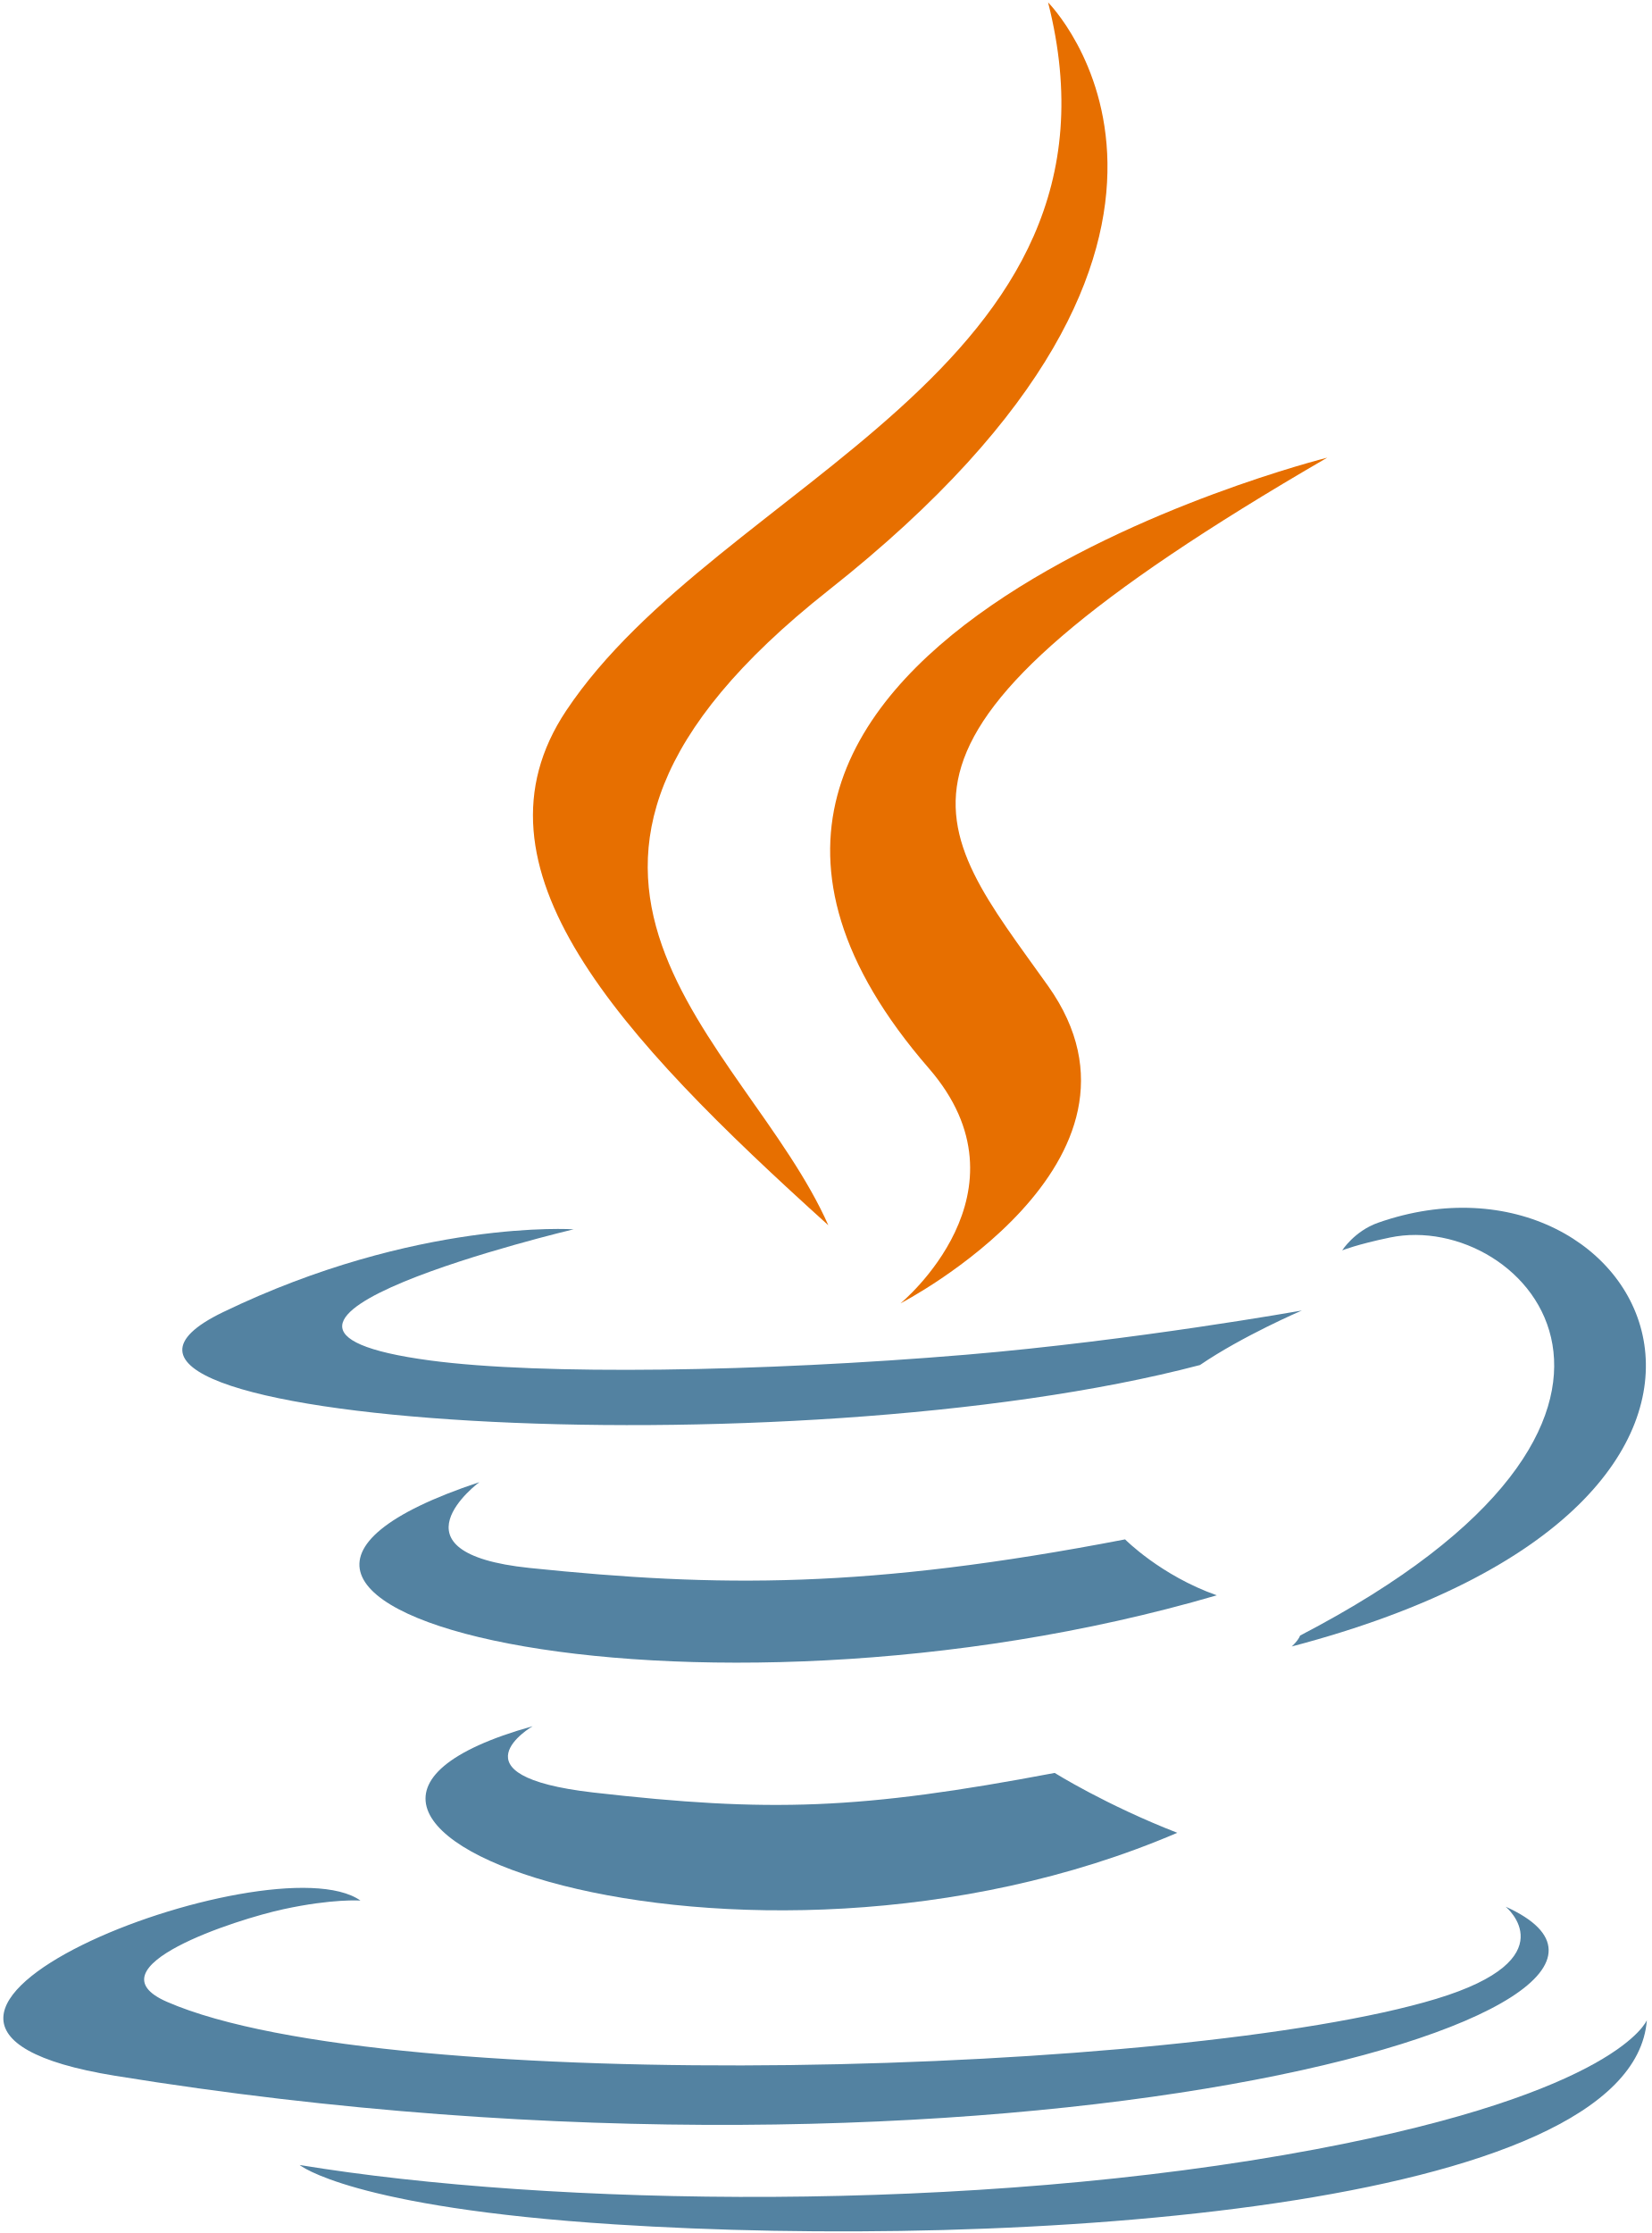
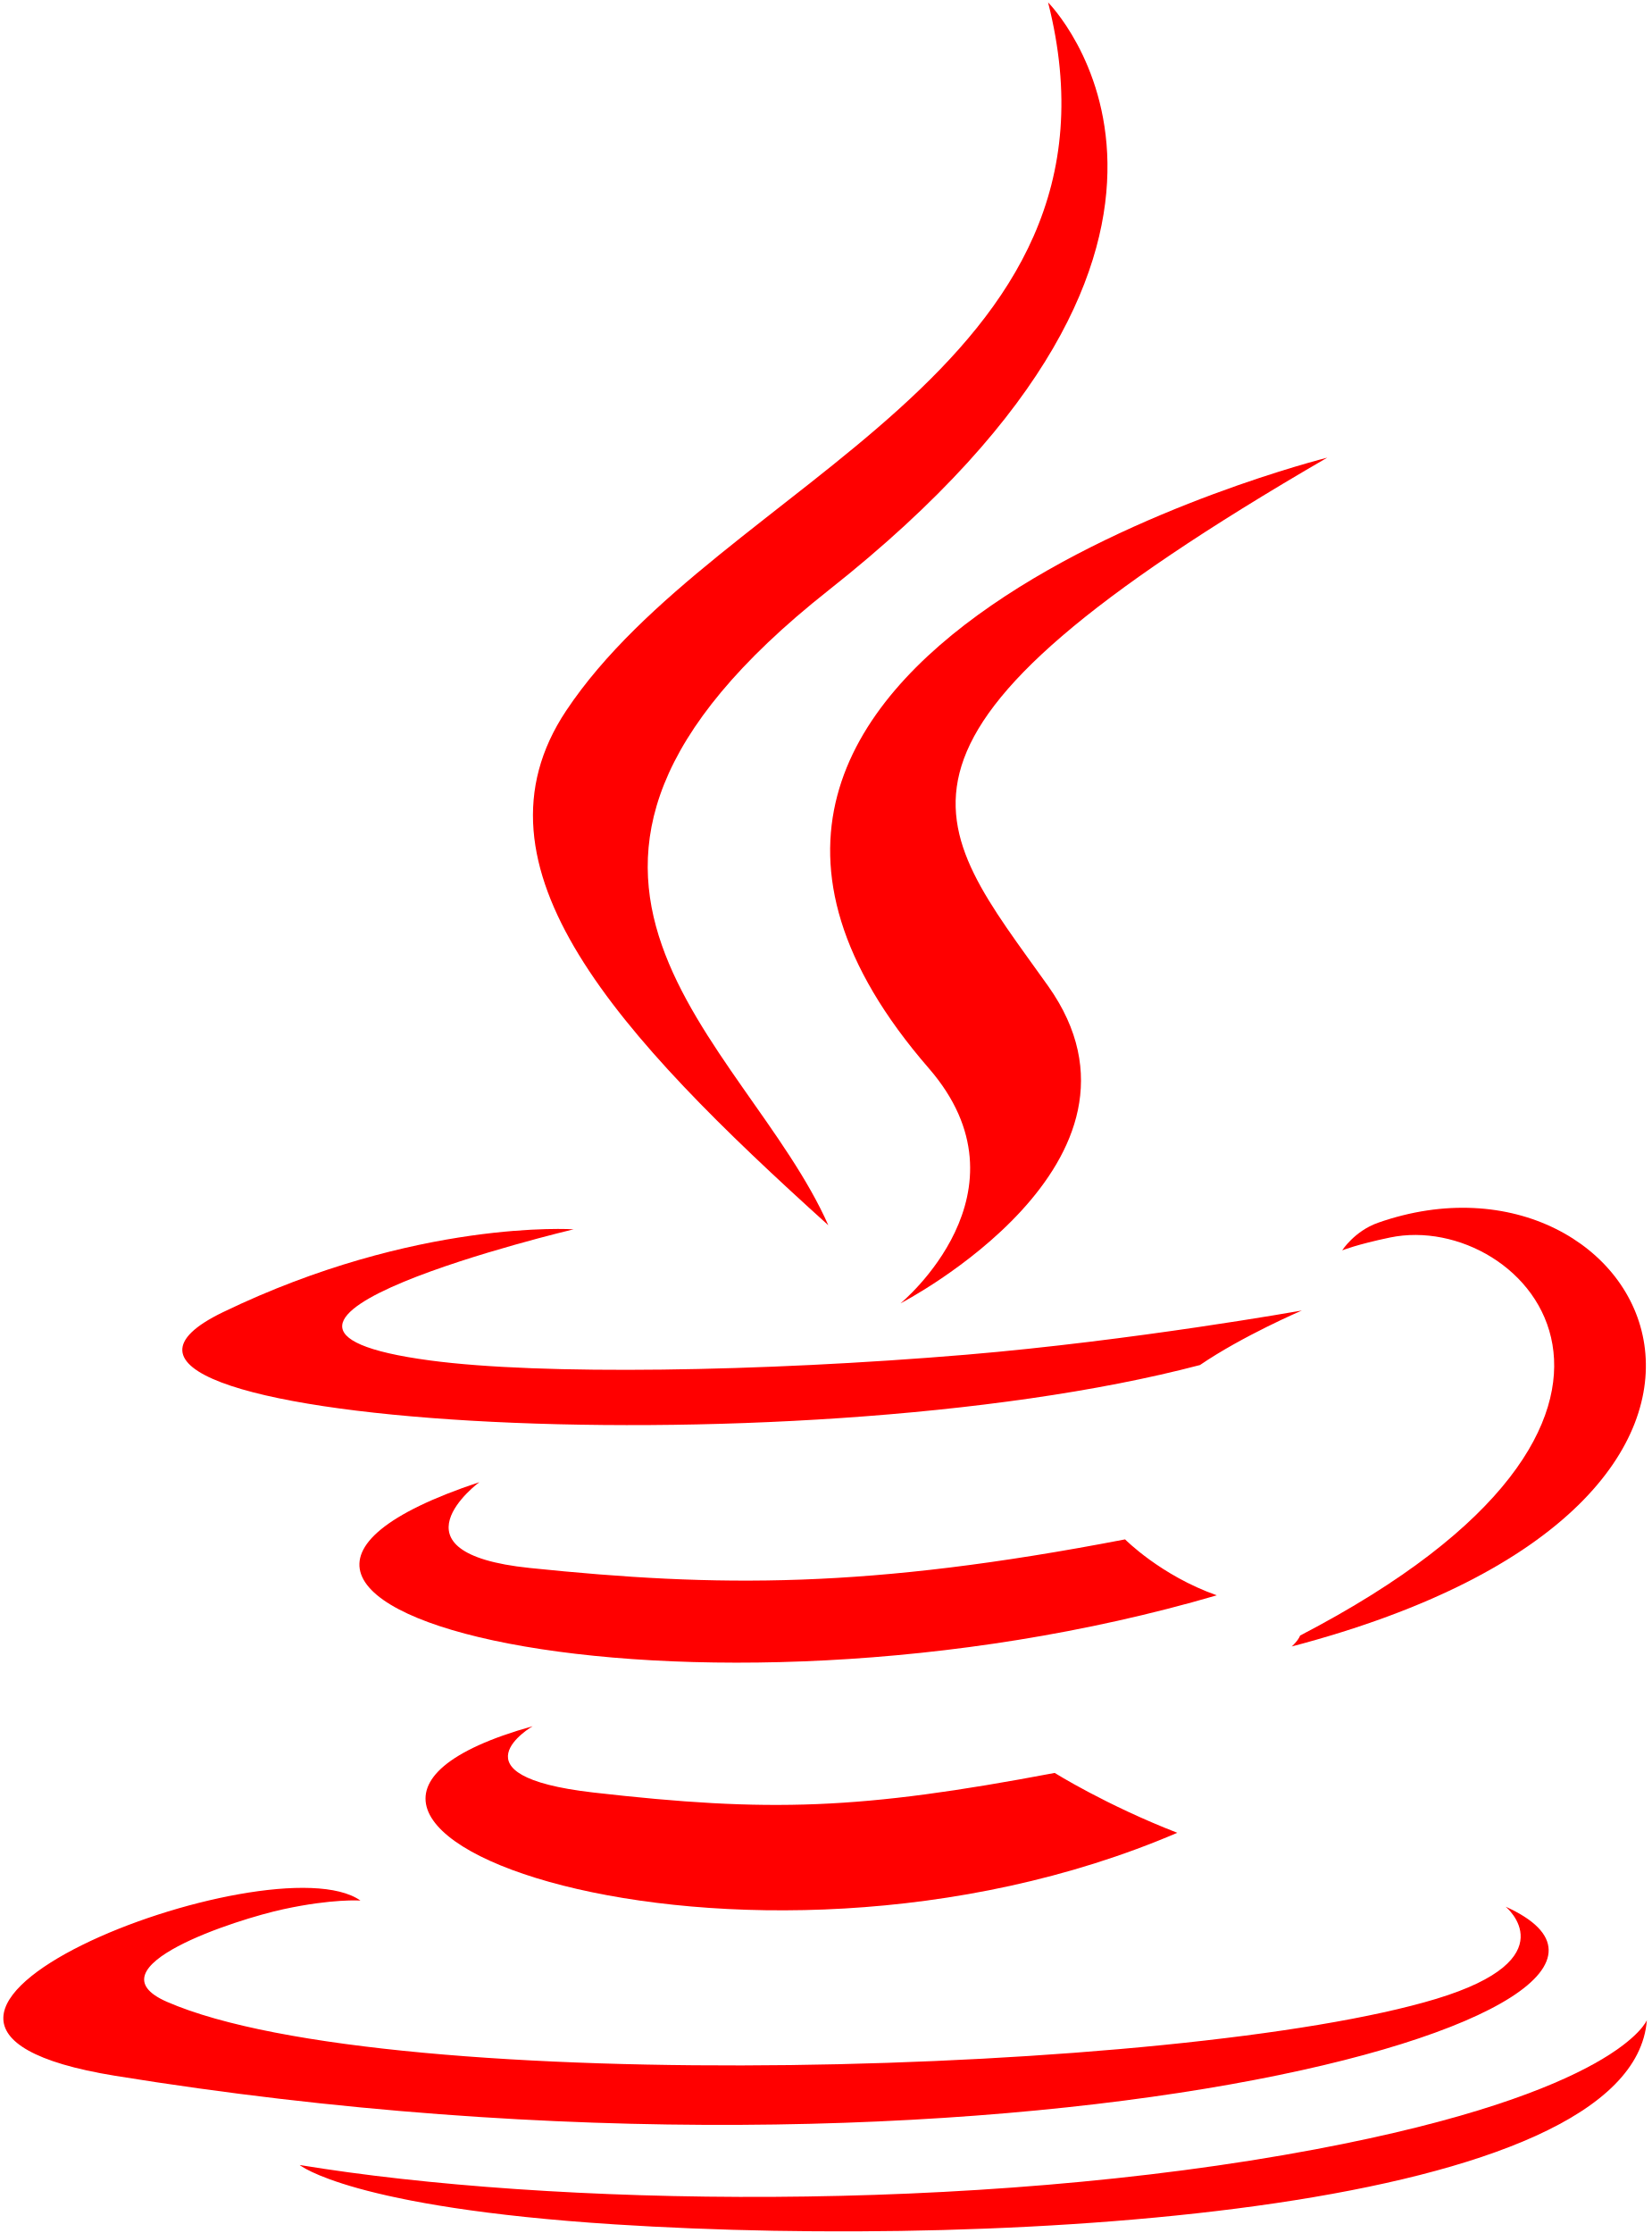
<svg xmlns="http://www.w3.org/2000/svg" height="346" preserveAspectRatio="xMidYMid" viewBox="0 0 256 346" width="256">
-   <path d="m82.554 267.473s-13.198 7.675 9.393 10.273c27.369 3.122 41.357 2.675 71.517-3.034 0 0 7.929 4.972 19.004 9.278-67.612 28.977-153.019-1.678-99.914-16.517" fill="#5382a1" />
-   <path d="m74.292 229.659s-14.803 10.958 7.805 13.296c29.236 3.016 52.325 3.263 92.276-4.43 0 0 5.526 5.602 14.215 8.666-81.747 23.904-172.798 1.885-114.296-17.532" fill="#5382a1" />
-   <path d="m143.942 165.515c16.66 19.18-4.377 36.44-4.377 36.44s42.301-21.837 22.874-49.183c-18.144-25.501-32.059-38.172 43.268-81.859 0 0-118.238 29.53-61.765 94.601" fill="#e76f00" />
-   <g fill="#5382a1">
-     <path d="m233.364 295.442s9.767 8.048-10.757 14.274c-39.027 11.823-162.432 15.393-196.714.471-12.323-5.361 10.786-12.801 18.056-14.362 7.581-1.644 11.914-1.338 11.914-1.338-13.705-9.654-88.583 18.957-38.034 27.151 137.853 22.356 251.292-10.067 215.535-26.196" />
-     <path d="m88.901 190.48s-62.772 14.909-22.229 20.324c17.118 2.292 51.244 1.773 83.031-.89 25.978-2.191 52.063-6.851 52.063-6.851s-9.16 3.923-15.787 8.448c-63.744 16.765-186.886 8.966-151.435-8.183 29.981-14.492 54.358-12.848 54.358-12.848" />
-     <path d="m201.506 253.422c64.799-33.672 34.838-66.03 13.926-61.671-5.126 1.067-7.411 1.991-7.411 1.991s1.903-2.981 5.537-4.271c41.371-14.545 73.187 42.897-13.355 65.648 0 .001 1.003-.896 1.302-1.697" />
-   </g>
-   <path d="m162.439.371s35.887 35.899-34.037 91.101c-56.071 44.281-12.786 69.53-.023 98.377-32.73-29.53-56.749-55.526-40.635-79.72 23.652-35.515 89.175-52.734 74.695-109.757" fill="#e76f00" />
-   <path d="m95.268 344.665c62.199 3.981 157.712-2.209 159.974-31.64 0 0-4.348 11.157-51.404 20.017-53.088 9.991-118.564 8.824-157.399 2.421.001-.001 7.95 6.58 48.829 9.201" fill="#5382a1" />
+   <path fill="#FF0000" d="m82.554 267.473s-13.198 7.675 9.393 10.273c27.369 3.122 41.357 2.675 71.517-3.034 0 0 7.929 4.972 19.004 9.278-67.612 28.977-153.019-1.678-99.914-16.517" />
+   <path fill="#FF0000" d="m74.292 229.659s-14.803 10.958 7.805 13.296c29.236 3.016 52.325 3.263 92.276-4.43 0 0 5.526 5.602 14.215 8.666-81.747 23.904-172.798 1.885-114.296-17.532" />
+   <path fill="#FF0000" d="m143.942 165.515c16.66 19.18-4.377 36.44-4.377 36.44s42.301-21.837 22.874-49.183c-18.144-25.501-32.059-38.172 43.268-81.859 0 0-118.238 29.53-61.765 94.601" />
+   <path fill="#FF0000" d="m233.364 295.442s9.767 8.048-10.757 14.274c-39.027 11.823-162.432 15.393-196.714.471-12.323-5.361 10.786-12.801 18.056-14.362 7.581-1.644 11.914-1.338 11.914-1.338-13.705-9.654-88.583 18.957-38.034 27.151 137.853 22.356 251.292-10.067 215.535-26.196" />
+   <path fill="#FF0000" d="m88.901 190.48s-62.772 14.909-22.229 20.324c17.118 2.292 51.244 1.773 83.031-.89 25.978-2.191 52.063-6.851 52.063-6.851s-9.16 3.923-15.787 8.448c-63.744 16.765-186.886 8.966-151.435-8.183 29.981-14.492 54.358-12.848 54.358-12.848" />
+   <path fill="#FF0000" d="m201.506 253.422c64.799-33.672 34.838-66.03 13.926-61.671-5.126 1.067-7.411 1.991-7.411 1.991s1.903-2.981 5.537-4.271c41.371-14.545 73.187 42.897-13.355 65.648 0 .001 1.003-.896 1.302-1.697" />
+   <path fill="#FF0000" d="m162.439.371s35.887 35.899-34.037 91.101c-56.071 44.281-12.786 69.53-.023 98.377-32.73-29.53-56.749-55.526-40.635-79.72 23.652-35.515 89.175-52.734 74.695-109.757" />
+   <path fill="#FF0000" d="m95.268 344.665c62.199 3.981 157.712-2.209 159.974-31.64 0 0-4.348 11.157-51.404 20.017-53.088 9.991-118.564 8.824-157.399 2.421.001-.001 7.95 6.58 48.829 9.201" />
</svg>
